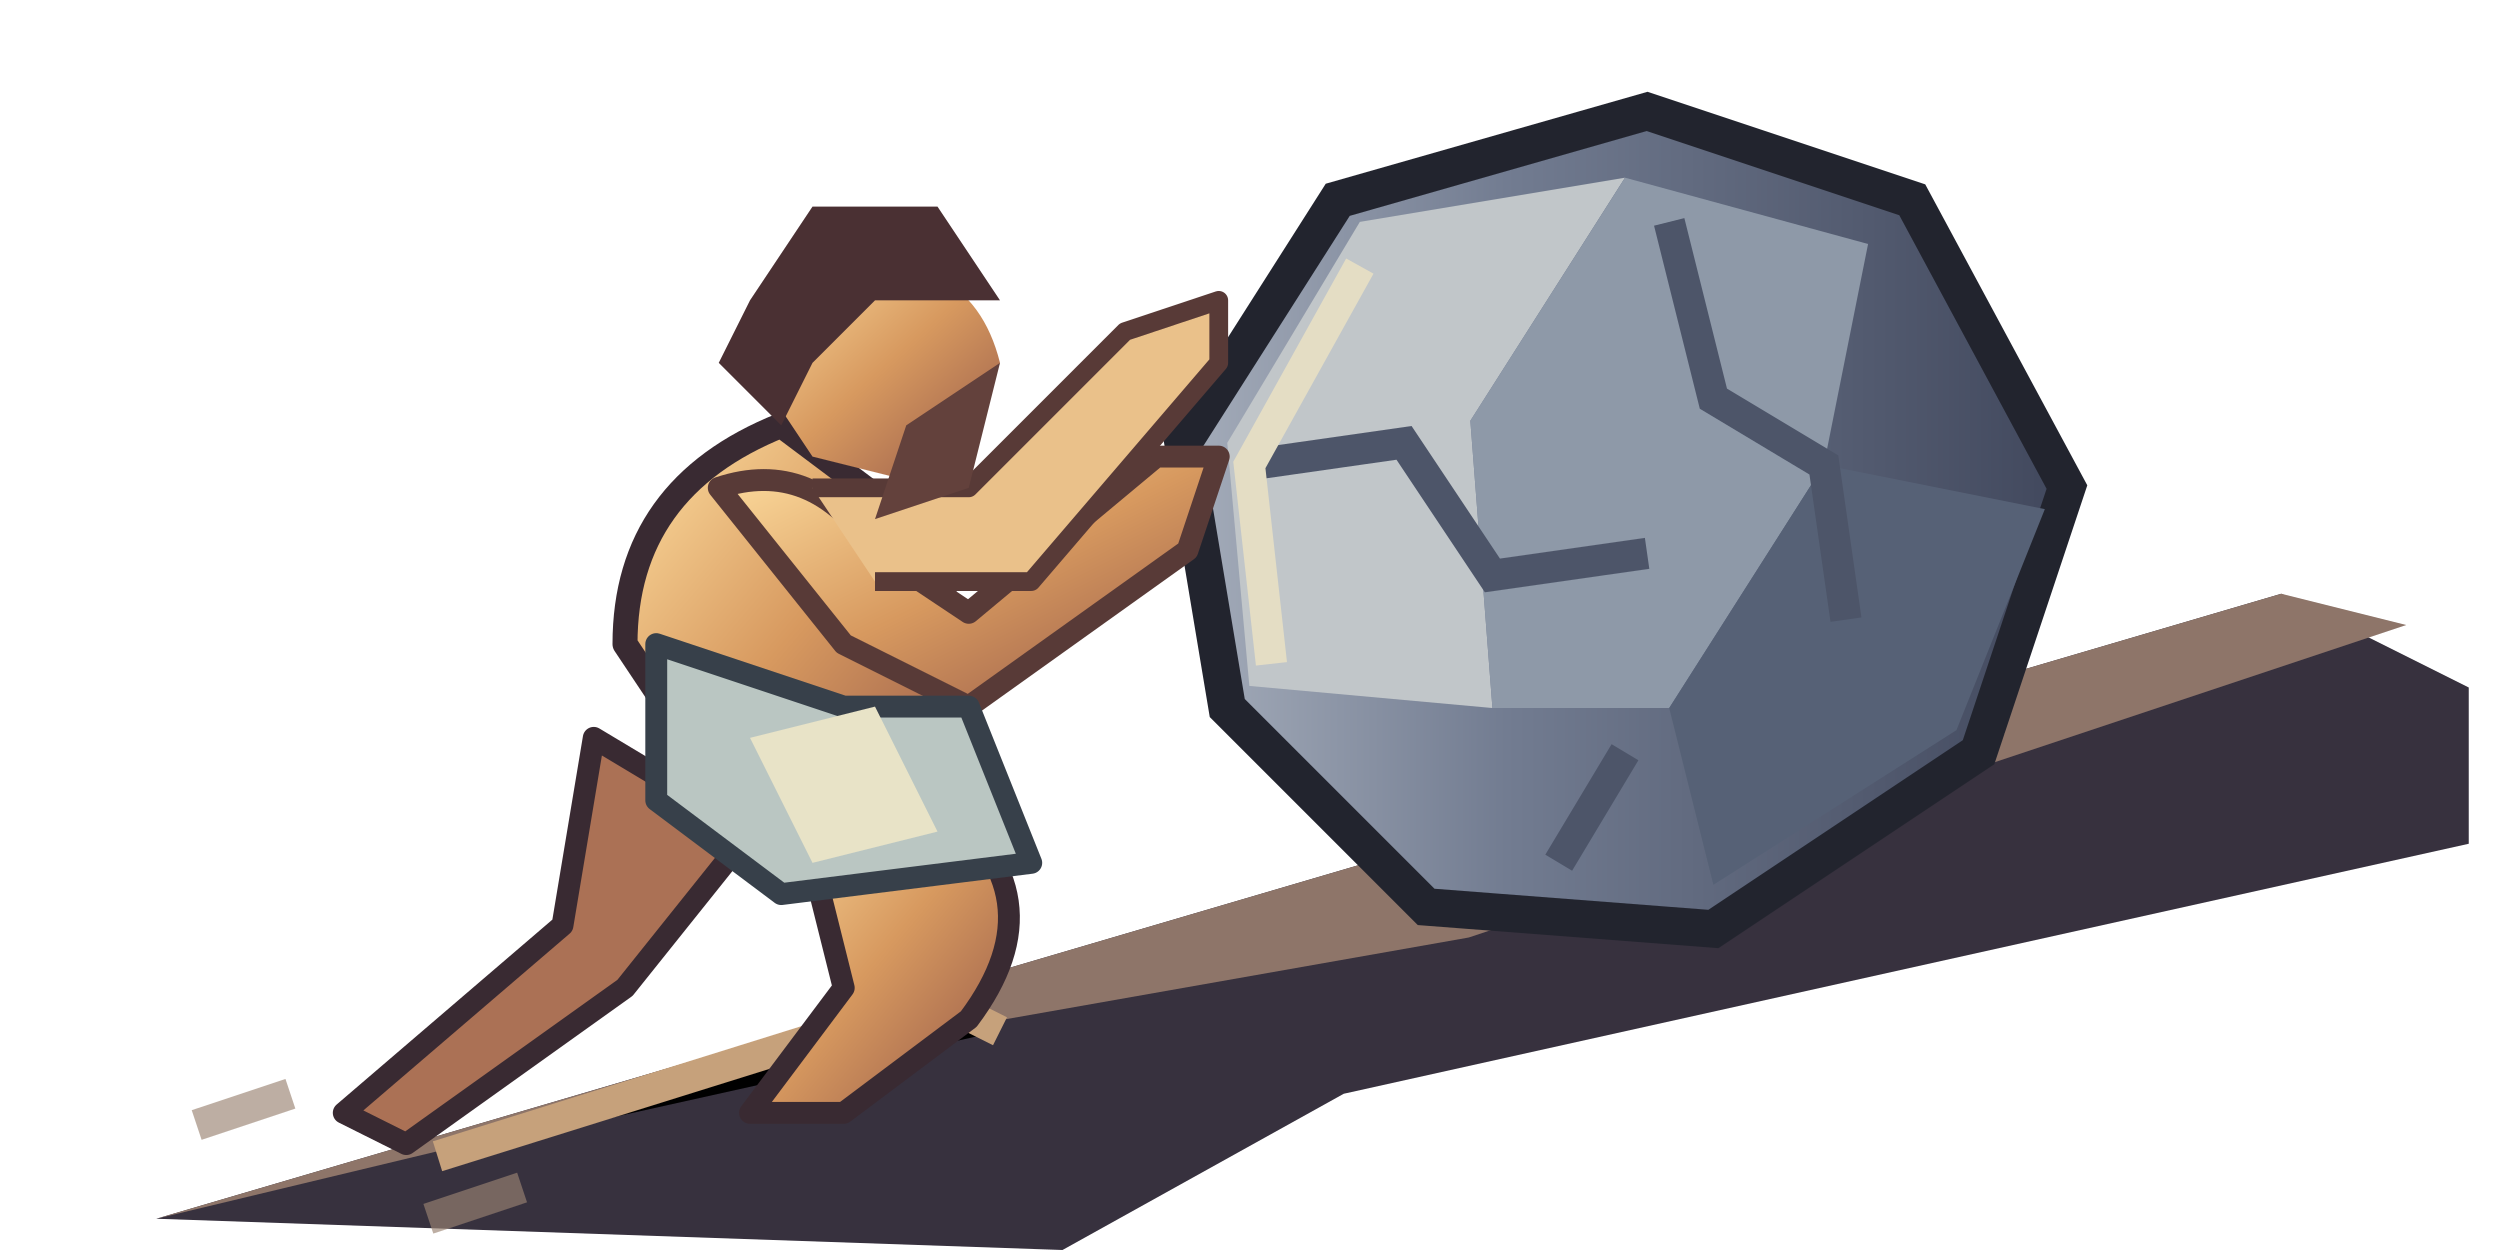
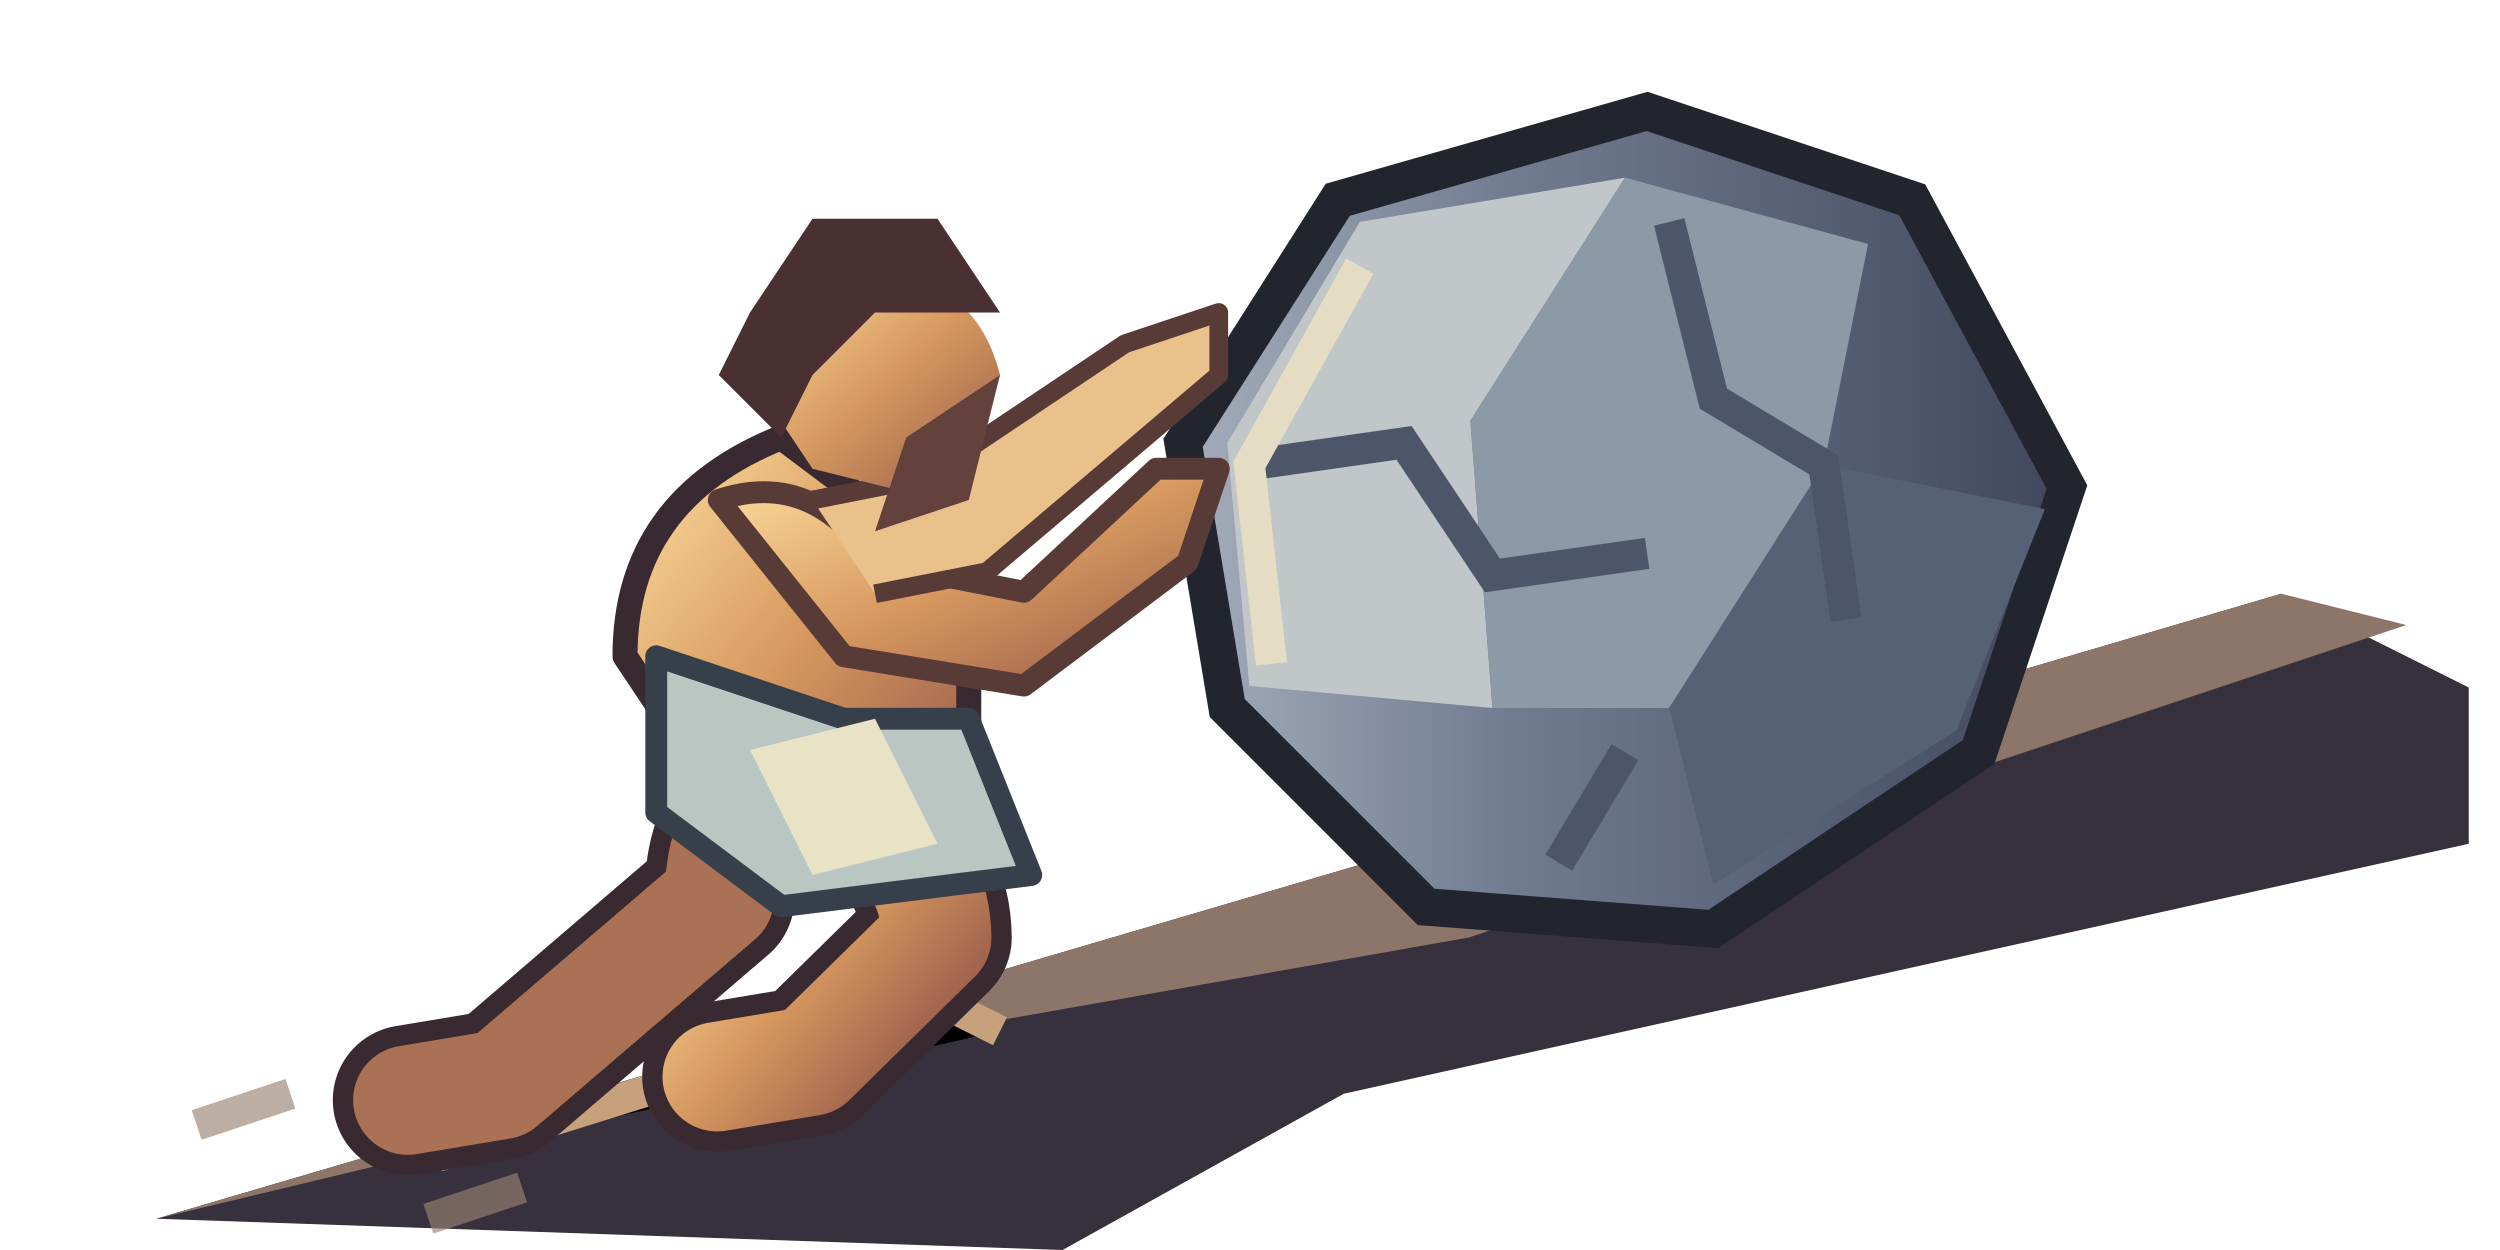
<svg xmlns="http://www.w3.org/2000/svg" width="80" height="40" viewBox="0 0 80 40">
  <defs>
    <linearGradient id="fire" x1="0%" y1="100%" x2="20%" y2="0%">
      <stop stop-color="#ffe595" />
      <stop offset=".42" stop-color="#ffb638" />
      <stop offset=".75" stop-color="#ff6026" />
      <stop offset="1" stop-color="#ca2926" />
    </linearGradient>
    <linearGradient id="stone" x2="100%" y2="100%">
      <stop stop-color="#bdc4ce" />
      <stop offset=".4" stop-color="#727c91" />
      <stop offset="1" stop-color="#33394e" />
    </linearGradient>
    <linearGradient id="skin" x2="100%" y2="100%">
      <stop stop-color="#ffe0a1" />
      <stop offset=".5" stop-color="#d7995f" />
      <stop offset="1" stop-color="#925548" />
    </linearGradient>
    <radialGradient id="glow">
      <stop stop-color="#ff8c27" stop-opacity=".24" />
      <stop offset="1" stop-color="#ff5a1d" stop-opacity="0" />
    </radialGradient>
  </defs>
  <path d="M5 39 L73 19 L79 22 L79 27 L43 35 L34 40Z" fill="#37313e" />
  <path d="M5 39 L73 19 L77 20 L47 30 L30 33Z" fill="#8e7569" />
  <path d="M14 37 L30 32 L32 33 M47 28 L64 23" stroke="#c6a17b" stroke-width="1" />
  <g transform="translate(52 17) rotate(315.0)">
    <path d="M-13 -5 L-8 -12 L1 -14 L10 -9 L14 -1 L11 9 L3 13 L-7 11 L-13 4Z" fill="url(#stone)" stroke="#22242e" stroke-width="1.2" />
    <path d="M-12 -5 L-7 -11 L1 -13 L8 -8 L-1 -6 L-7 1Z" fill="#c1c6c9" />
    <path d="M-7 1 L-1 -6 L8 -8 L12 -1 L6 3 L-3 5Z" fill="#8e99a8" />
    <path d="M-3 5 L6 3 L10 9 L3 12 L-6 10Z" fill="#566176" />
    <path d="M-7 -10 L-3 -7 L-4 -2 L0 1 M8 -6 L5 -1 L6 3 L3 7 M-9 6 L-5 5" stroke="#4d5569" stroke-width="1" fill="none" />
    <path d="M-11 -5 L-7 -10 L0 -12" stroke="#e4ddc4" stroke-width="1" fill="none" />
  </g>
-   <g transform="translate(0 -0.3889087)" stroke-linejoin="round">
-     <path d="M24 27 L20 32.0 L13 37 L11 36 L18 30 L19 24Z" fill="#ab7155" stroke="#392a32" stroke-width=".7" />
-     <path d="M30 26 Q34 29 31 33 L27 36 L24 36 L27 32 L26 28Z" fill="url(#skin)" stroke="#392a32" stroke-width=".7" />
+   <g transform="translate(0 -3.4290110376125893e-16)" stroke-linejoin="round">
+     <path d="M24 26 Q23.025 26.727 23.025 28.727 L16.05 34.704 l-3 .5" stroke="#392a32" stroke-width="4.8" fill="none" stroke-linecap="round" />
+     <path d="M24 26 Q23.025 26.727 23.025 28.727 L16.05 34.704 l-3 .5" stroke="#ab7155" stroke-width="3.5" fill="none" stroke-linecap="round" />
+     <path d="M28 26 Q29.975 28.0 29.975 30.0 L25.95 33.955 l-3 .5" stroke="#392a32" stroke-width="4.8" fill="none" stroke-linecap="round" />
+     <path d="M28 26 Q29.975 28.0 29.975 30.0 L25.95 33.955 l-3 .5" stroke="url(#skin)" stroke-width="3.5" fill="none" stroke-linecap="round" />
    <path d="M25 14 Q20 16 20 21 L24 27 L31 26 L31 21 L29 17Z" fill="url(#skin)" stroke="#392a32" stroke-width=".8" />
-     <path d="M23 16 Q26 15 28 18 L31 20 L37 15 L39 15 L38 18 L31 23 L27 21Z" fill="url(#skin)" stroke="#583a37" stroke-width=".7" />
-     <path d="M26 16 L31 16 L36 11 L39 10 L39 12 L33 19 L28 19" fill="#eac18a" stroke="#583a37" stroke-width=".6" />
+     <path d="M23 16 Q26 15 28 18 L32.768 18.939 L37 15 L39 15 L38 18 L32.768 21.939 L27 21Z" fill="url(#skin)" stroke="#583a37" stroke-width=".7" />
+     <path d="M26 16 L29.586 15.293 L36 11 L39 10 L39 12 L31.586 18.293 L28 19" fill="#eac18a" stroke="#583a37" stroke-width=".6" />
    <path d="M21 21 L27 23 L31 23 L33 28 L25 29 L21 26Z" fill="#bac6c2" stroke="#37404a" stroke-width=".7" />
    <path d="M24 24 L26 28 L30 27 L28 23Z" fill="#e8e3c7" />
    <path d="M26 9 Q31 8 32 12 L30 16 L26 15 L24 12Z" fill="url(#skin)" />
    <path d="M24 10 L26 7 L30 7 L32 10 L28 10 L26 12 L25 14 L23 12Z" fill="#4a3033" />
    <path d="M29 14 L32 12 L31 16 L28 17Z" fill="#63413c" />
  </g>
  <path d="M9.293 35 l-3 1 M16.707 38 l-3 1" stroke="#9a8372" stroke-width="1" opacity=".65" />
</svg>
